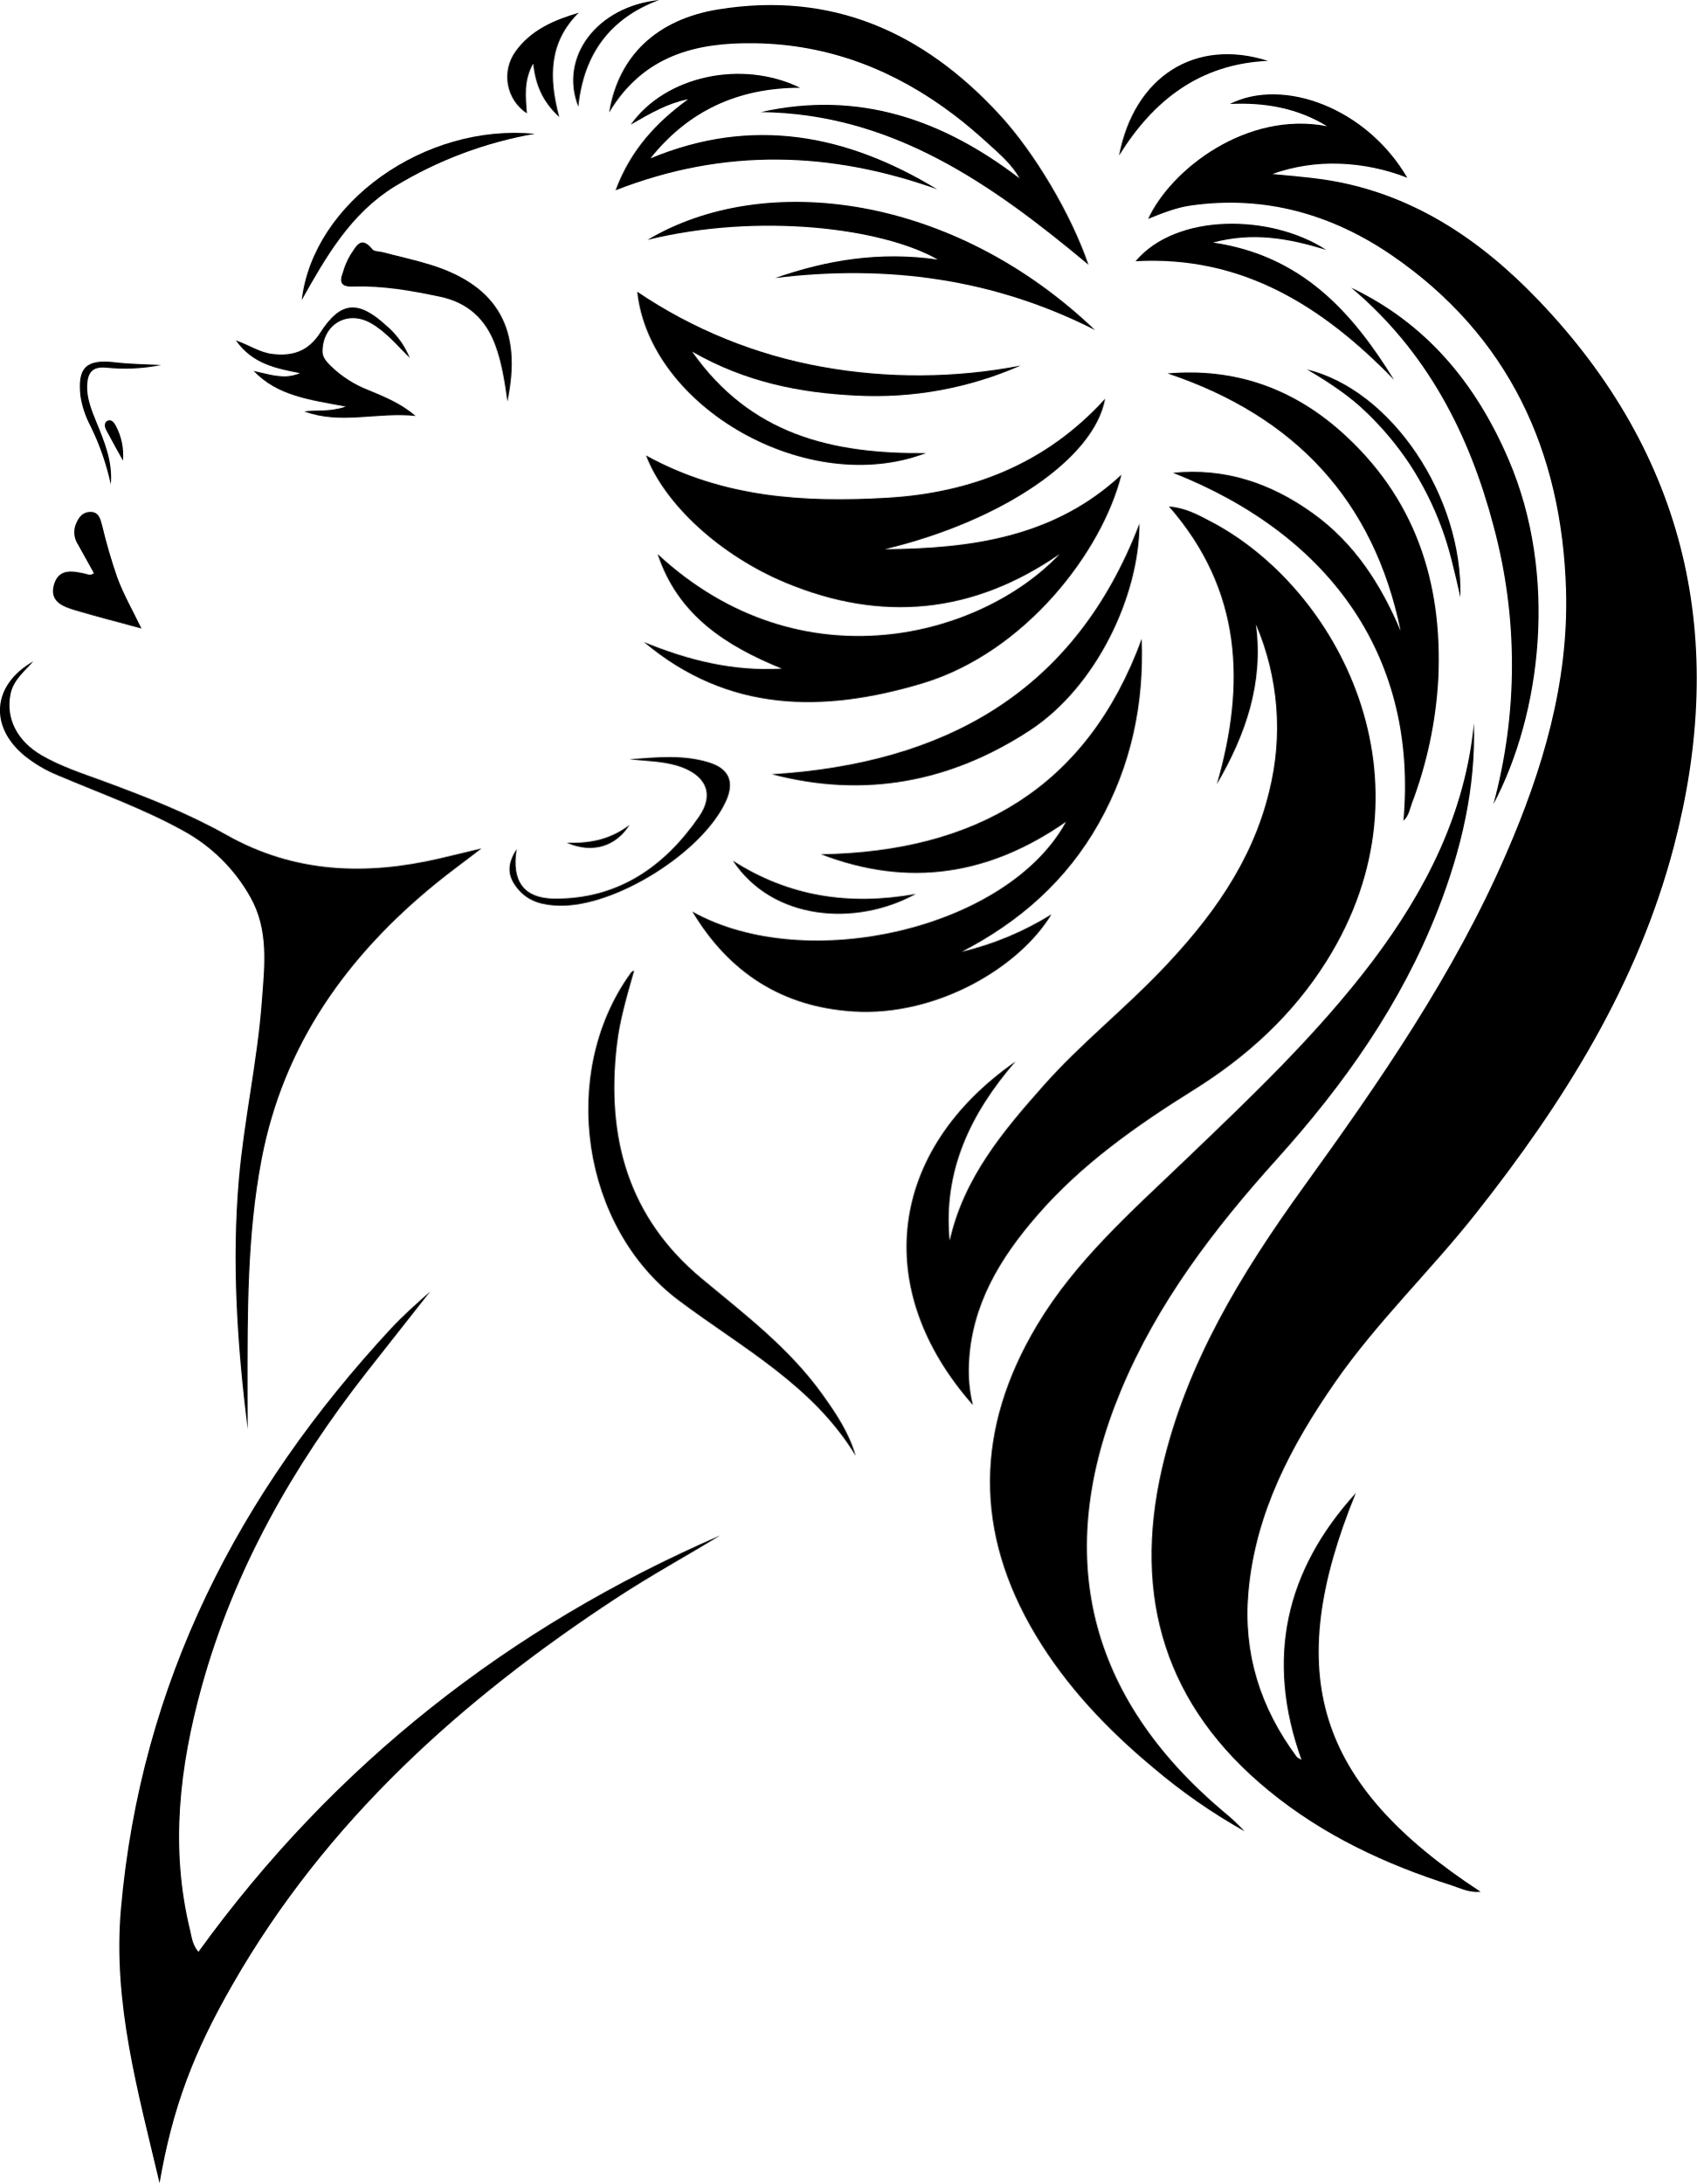
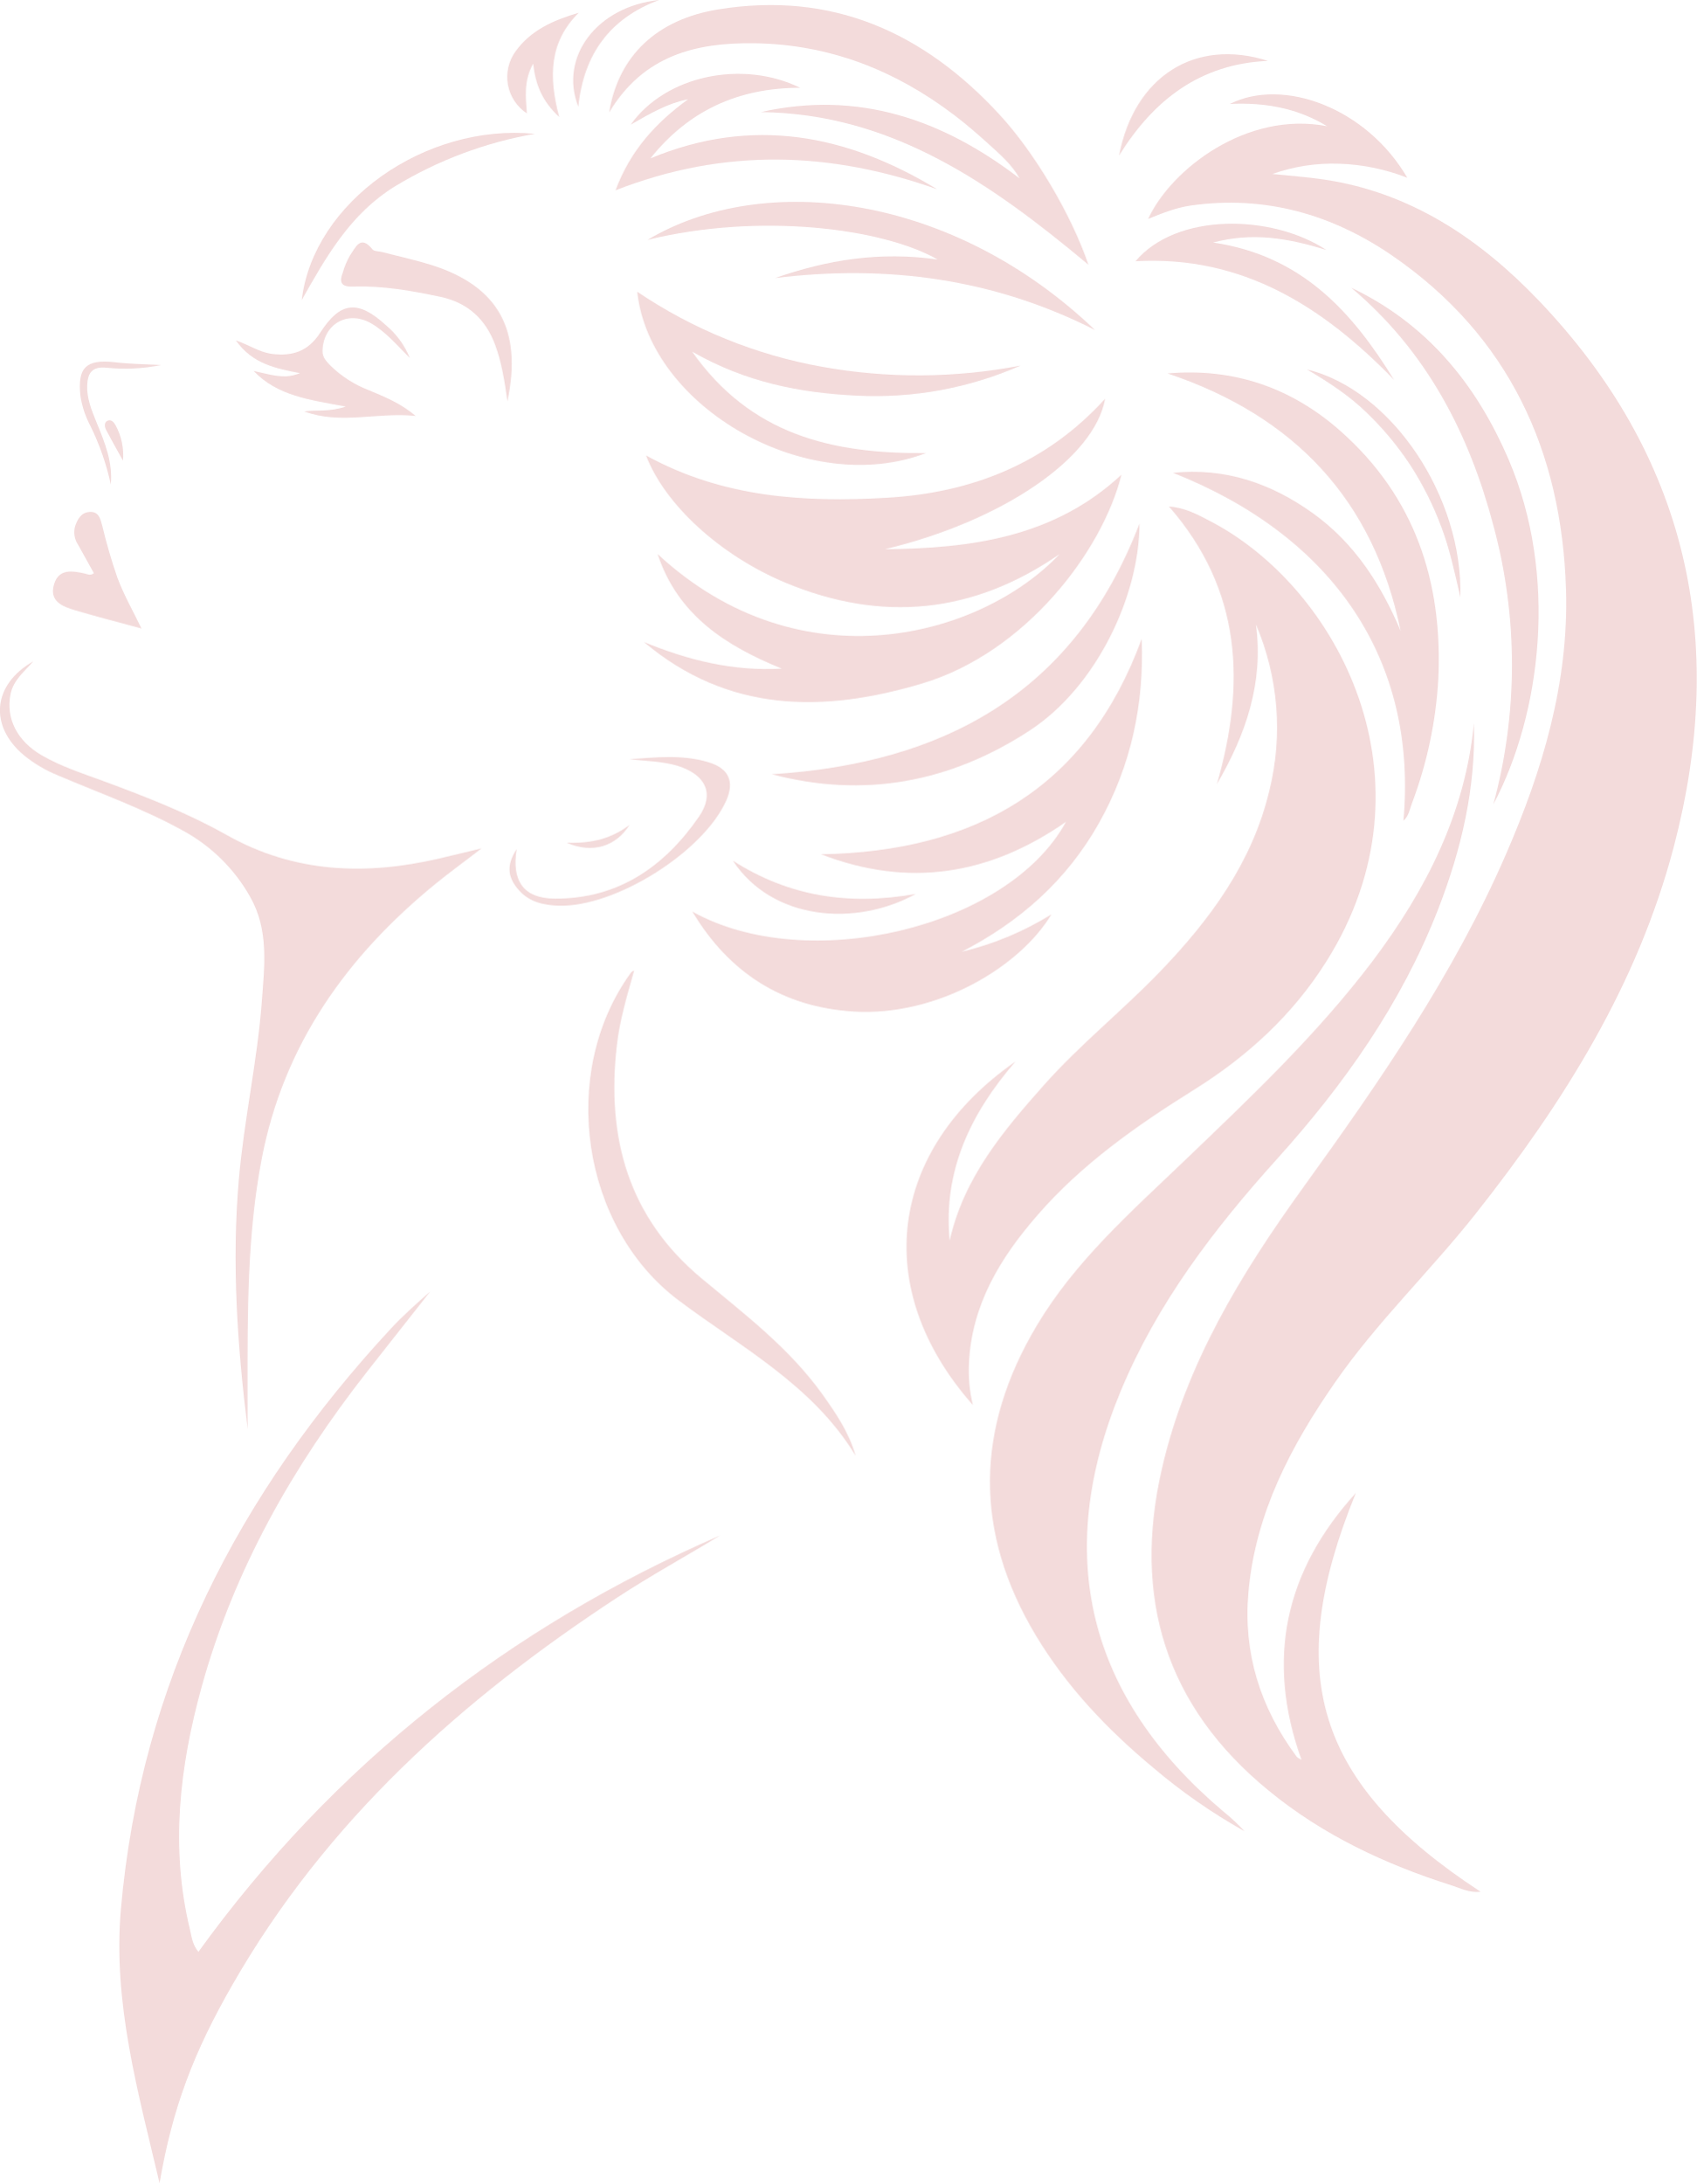
- <svg viewBox="0 0 482.96 621.18">
+ <svg xmlns="http://www.w3.org/2000/svg" viewBox="0 0 482.96 621.18" fill="#F3DBDB">
  <g id="works-beauty">
    <path d="M370.46,500.74c-10.34-28.74-4.59-53.86,15.48-75.94-21.06,51.45-11.43,82.81,35.51,113.49-3.25.34-5.71-1-8.24-1.81-18.9-6-36.6-14.28-52-26.9-29.5-24.09-38.88-55.05-30.49-91.64,6.88-30,22.61-55.64,40.35-80.23,21.65-30,42.72-60.4,57.56-94.57,10.45-24,17.93-48.93,17.12-75.4-1.21-39.43-16.35-72.23-49.44-95C379.2,61,360,55.46,338.92,58.48c-4.09.59-7.93,2.11-12.11,3.8,6.51-14.1,28.07-30.82,50.93-26.37-8.37-5.1-17.57-6.82-27.68-6.33,15.19-7.64,38.95,1.13,50.52,21a58.48,58.48,0,0,0-19.21-4,51.67,51.67,0,0,0-19.19,2.92c4.79.5,9.6.84,14.36,1.53,24.77,3.6,44.5,16.8,61.25,34.27,42.52,44.34,54.08,96.89,38.63,155.67C466.11,280.21,445,313.8,420.08,345.3c-12.91,16.34-28.07,30.79-40,47.95-12.59,18.12-22.73,37.29-24.72,59.77-1.55,17.37,3.4,32.91,13.73,46.83C369.35,500.19,369.84,500.35,370.46,500.74Z" />
    <path d="M270.32,353c4-17.88,15.26-31.26,26.92-44.36,10.2-11.47,22.24-21.06,32.87-32.09,14.28-14.8,26.3-31.08,31.18-51.5a74.57,74.57,0,0,0-3.79-47.36c2.21,16.57-2.86,31.3-11.12,45.42,8.17-28.38,7.23-55.12-13.65-79,4.65.34,8.17,2.31,11.67,4.13,36.44,18.89,65.49,73.84,33.2,125.24-9.57,15.25-22.53,27.1-37.69,36.57-16.31,10.18-32,21.17-44.66,35.78-10.56,12.14-18.73,25.51-19.45,42.24a41.33,41.33,0,0,0,1.13,11.73c-29.36-33.2-23.9-72.69,12.11-97.75C276.31,316.75,268.38,333.16,270.32,353Z" />
    <path d="M419.55,205.74c.55,18.47-3.58,36-10.23,53.07-10.44,26.76-26.7,49.75-45.81,70.95-17.92,19.88-34.1,41-44.48,66-19.41,46.65-9.46,87.06,29.22,119.71a54.47,54.47,0,0,1,6,5.6,163.28,163.28,0,0,1-26-18.09c-13-10.81-24.6-23-33.36-37.55-17.71-29.47-17.32-58.9.27-88.34,10.95-18.32,26.74-32.22,41.89-46.73,18.89-18.09,37.9-36.07,53.73-57C405.94,253.19,417.09,231.32,419.55,205.74Z" />
    <path d="M187.18,157.65c41,37.94,92.38,23.38,114.43,0-24.55,17-50.63,19.56-78,8.16-18.55-7.72-34.41-22.24-39.73-36.23,21.76,12,45,13.42,68.49,12.05,24.12-1.4,45.42-9.69,62.2-28.19-3,17-29.38,34.84-62.65,42.82,24.56-.21,48.18-3.42,67.29-21.19-5.39,21.71-27.27,50.58-56.69,59.39-28.24,8.45-55.3,8.37-79.25-11.79,12.54,5.17,25.47,8.38,39.25,7.57C206.56,183.77,192.9,175,187.18,157.65Z" />
    <path d="M205,436.89c-9.66,5.89-19.72,11.39-29.32,17.68-44.28,29-82.87,63.62-109.53,110.18-11,19.18-17,34.77-20.74,56.43-6.22-26.34-13.33-51.37-11-78C40.09,478.78,67.87,424.8,111.29,378c3.47-3.73,7.3-7.11,11.16-10.52-6,7.62-12,15.21-18,22.85-21.16,27-37.85,56.37-47.05,89.62-6.29,22.75-9,45.73-3.34,69.07.5,2.07.68,4.3,2.41,6.35C95,502.1,144.84,463,205,436.89Z" />
    <path d="M197.07,259.38c32.5,18.17,89.82,4.8,106.35-25.54-21.74,15.15-44.74,18.85-69.74,9.23,43.78-.74,75.71-18.74,91.3-61.29.71,18.58-3,36.12-12.16,52.41s-22.53,28.1-39.07,36.62a86.45,86.45,0,0,0,25.54-10.65c-9,15-32.54,29.09-56.24,27.66C222.65,286.59,207.47,276.74,197.07,259.38Z" />
    <path d="M70.48,406.65c-3-24.24-4.52-47.43-2.53-70.77,1.46-17.09,5.29-33.88,6.57-51,.75-10.08,2.06-20.29-3.37-29.77a48.4,48.4,0,0,0-18.92-18.68c-11.4-6.32-23.65-10.67-35.59-15.74A38.19,38.19,0,0,1,6.8,214.9c-10-8.39-8.91-20.16,2.69-26.74C7,191,3.81,193.47,3,197.5c-1.39,6.88,1.85,13.34,8.89,17.42,5.51,3.19,11.56,5.12,17.48,7.3,12,4.43,24,9.09,35.18,15.38,19.29,10.85,39.56,11.53,60.51,6.67,3.53-.82,7.06-1.69,12-2.87-5,3.87-9.09,6.81-13,10C98.77,272,80.67,297.28,74.46,329.88c-4.14,21.69-4,43.71-4,65.69Z" />
    <path d="M332.32,106.25c18.79-1.64,35.28,4,49.35,16.49,21.1,18.73,29,42.8,27.74,70.36a118.7,118.7,0,0,1-7.53,35.52c-.61,1.67-.88,3.57-2.4,4.9,4.06-45.33-19.58-80.8-65.6-99,14.76-1.51,27.88,2.94,39.8,11.49s19.42,20.32,25,33.5C391,142.13,368.32,118.3,332.32,106.25Z" />
    <path d="M309.82,75.33c-27.75-23.17-56-43-93.27-43.44,27.64-6.21,51.68,2,73.67,18.87-2.19-3.92-5.51-6.77-8.7-9.67s-6.49-5.75-9.93-8.36C254.82,20,236.1,12.63,214.82,12.3,198,12.05,183.1,15.8,173.38,32,176,15.84,187,5.49,204.47,2.67c32.32-5.24,58.4,6.48,80,29.9C294.56,43.46,305,61.17,309.82,75.33Z" />
    <path d="M290.54,104a103,103,0,0,1-46.67,8.57c-16.05-.77-31.56-3.76-46.86-12.52,16.59,23.57,39.69,29.11,66.56,28.86C230.07,141.76,184.89,116,181.38,83a137.1,137.1,0,0,0,52.53,21.34A154,154,0,0,0,290.54,104Z" />
    <path d="M384.58,81.83c21.53,10.25,35.6,27.4,44.84,48.94,14.14,32.93,9.29,72.32-4.34,98.08a151.49,151.49,0,0,0,.06-79.1C418.16,123.21,406,99.84,384.58,81.83Z" />
    <path d="M243.55,414.23c-12.18-20.1-32.45-30.76-50.35-44.19-27.73-20.79-34.17-64.49-13.93-92.84a2.22,2.22,0,0,1,1.24-1.06c-2,7.09-4.12,14.06-4.94,21.34-3,26.11,3.19,48.84,24.12,66.27,12.27,10.21,25.06,19.9,34.48,33.1C238,402.22,241.69,407.67,243.55,414.23Z" />
    <path d="M311.67,93.89c-28.79-14.62-59.24-18.7-91.05-14.78,14.78-5.17,29.86-7.64,46.29-5.27-15.84-9-50.86-13.38-82.61-5.59C217.67,48.37,271.3,55.31,311.67,93.89Z" />
    <path d="M219.68,220.3c49-3.06,86.21-23.14,104.66-71.32,0,20.41-12.17,46.43-31.25,58.88C270.41,222.66,245.88,227.2,219.68,220.3Z" />
    <path d="M185.13,45.06c29-12.06,55.86-6.85,81.62,8.79-30.16-10.72-60.36-11.91-91.55.3,4.32-11.58,11.65-19.33,20.65-25.91-5.69,1.11-10.61,3.93-16.33,7.23,9.85-13.91,31.67-18.59,48.23-10.5C209.94,25,195.9,31.59,185.13,45.06Z" />
    <path d="M345.29,69c25.28,3.73,39.61,19.76,51.52,39.08-20.19-20.82-43.16-35.46-73.59-33.76,11.72-13.88,38.64-13.43,54.3-3.22C366.5,67.76,356.68,66,345.29,69Z" />
    <path d="M72.18,105.53c3.08.67,6.07,1.61,9.2,1.55a12.36,12.36,0,0,0,4-.91c-6.77-1.33-13.51-2.57-18.27-9.34,3.89,1.36,6.83,3.44,10.39,3.87,5.81.71,10.24-.78,13.61-6,5.79-9,10.78-9.44,18.73-2.17a23.79,23.79,0,0,1,6.8,9.33c-3.54-3.49-6.69-7.35-11-9.86C99,88.17,92,92.16,91.8,99.8c-.06,1.91,1.14,3.07,2.28,4.25A31.92,31.92,0,0,0,104.94,111c4.53,1.9,9.13,3.73,13.37,7.35-10.94-1.15-21.42,2.57-31.71-1.3,3.4-.49,6.92.25,11.82-1.37C88.13,113.76,78.91,112.64,72.18,105.53Z" />
    <path d="M144.42,114.22c-.8-5.81-1.62-11-3.45-16-2.74-7.46-7.89-12.14-15.71-13.79-8.14-1.71-16.33-3.19-24.69-2.89-3.43.12-4.11-1.13-3-4a21,21,0,0,1,2.13-5c1.5-2.08,2.89-5.88,6.29-1.61.49.62,1.86.54,2.83.79,4.65,1.22,9.37,2.23,14,3.68C141.75,81.39,148.76,93.78,144.42,114.22Z" />
    <path d="M40.27,178.83c-6.73-1.83-12.84-3.39-18.87-5.18-3.61-1.07-7.51-2.57-6-7.45,1.37-4.48,5.22-3.79,8.76-3,.78.18,1.53.67,2.56-.11-1.5-2.69-3-5.43-4.53-8.15a6.33,6.33,0,0,1-.8-5.27c.67-1.86,1.64-3.81,4-4,2.67-.23,3.14,1.81,3.69,3.84a152.38,152.38,0,0,0,4.31,14.81C35.17,169.13,37.74,173.62,40.27,178.83Z" />
    <path d="M152.26,38.07A114.66,114.66,0,0,0,112.45,53C99.8,60.76,92.84,73,85.88,85.37,89.13,57.57,121,35,152.26,38.07Z" />
    <path d="M147.06,241.59c-1.49,9.28,2.12,14,10.73,14.1,18.08.15,31.31-9.06,41.15-23.3,4.57-6.61,1.86-12-6-14.46-4.48-1.38-9.17-1.36-13.8-1.89,7.5-.56,15-1.39,22.4.8,6,1.78,7.61,5.6,5.11,11.1-6.65,14.63-31.57,30.21-47.58,29.76-4.29-.12-8.32-1-11.32-4.34S143.81,246.51,147.06,241.59Z" />
    <path d="M159.18,33.31c-4.9-4.55-6.72-9.19-7.44-15.19-2.75,5-2.08,9.55-1.78,14.15a12.42,12.42,0,0,1-3.23-17.65c4.36-6.06,10.82-8.88,18-11C156.35,11.92,156.09,21.78,159.18,33.31Z" />
    <path d="M318.53,44.27c4.3-22.5,21.66-33.58,42.38-26.95C341.54,18.18,328.31,28.51,318.53,44.27Z" />
    <path d="M372,105.1c24.06,5.84,44.45,36.15,43.69,64.84-1.73-7.52-3.1-13.8-5.36-19.82a90.64,90.64,0,0,0-8.93-17.83,87.72,87.72,0,0,0-12.45-14.94C384.18,112.73,378.69,109.05,372,105.1Z" />
    <path d="M208.6,244.89c15.8,10.12,32.93,12.88,52.08,9.46C243.54,263.8,219.81,261.91,208.6,244.89Z" />
    <path d="M187.61,0c-14,5.2-21.49,15.43-23,30.38C159.05,16.29,169.85,1.84,187.61,0Z" />
    <path d="M45.85,103.86a51.56,51.56,0,0,1-15.53.76c-4-.41-5.35,1.38-5.51,5s1.27,7.14,2.65,10.53c2.33,5.67,4.67,11.35,4.07,17.71a71.47,71.47,0,0,0-5.82-16.7,27.2,27.2,0,0,1-2.82-8.47c-.88-8.11,1.6-10.5,9.57-9.65C36.9,103.57,41.39,103.62,45.85,103.86Z" />
    <path d="M161.3,239.78c7.45.28,13-1.36,17.88-5.07C175.37,240.84,168.59,243,161.3,239.78Z" />
    <path d="M35,131.07c-1.6-2.89-3.24-5.75-4.77-8.68-.46-.88-.7-2.14.35-2.67s1.82.4,2.33,1.32A17.8,17.8,0,0,1,35,131.07Z" />
  </g>
</svg>
